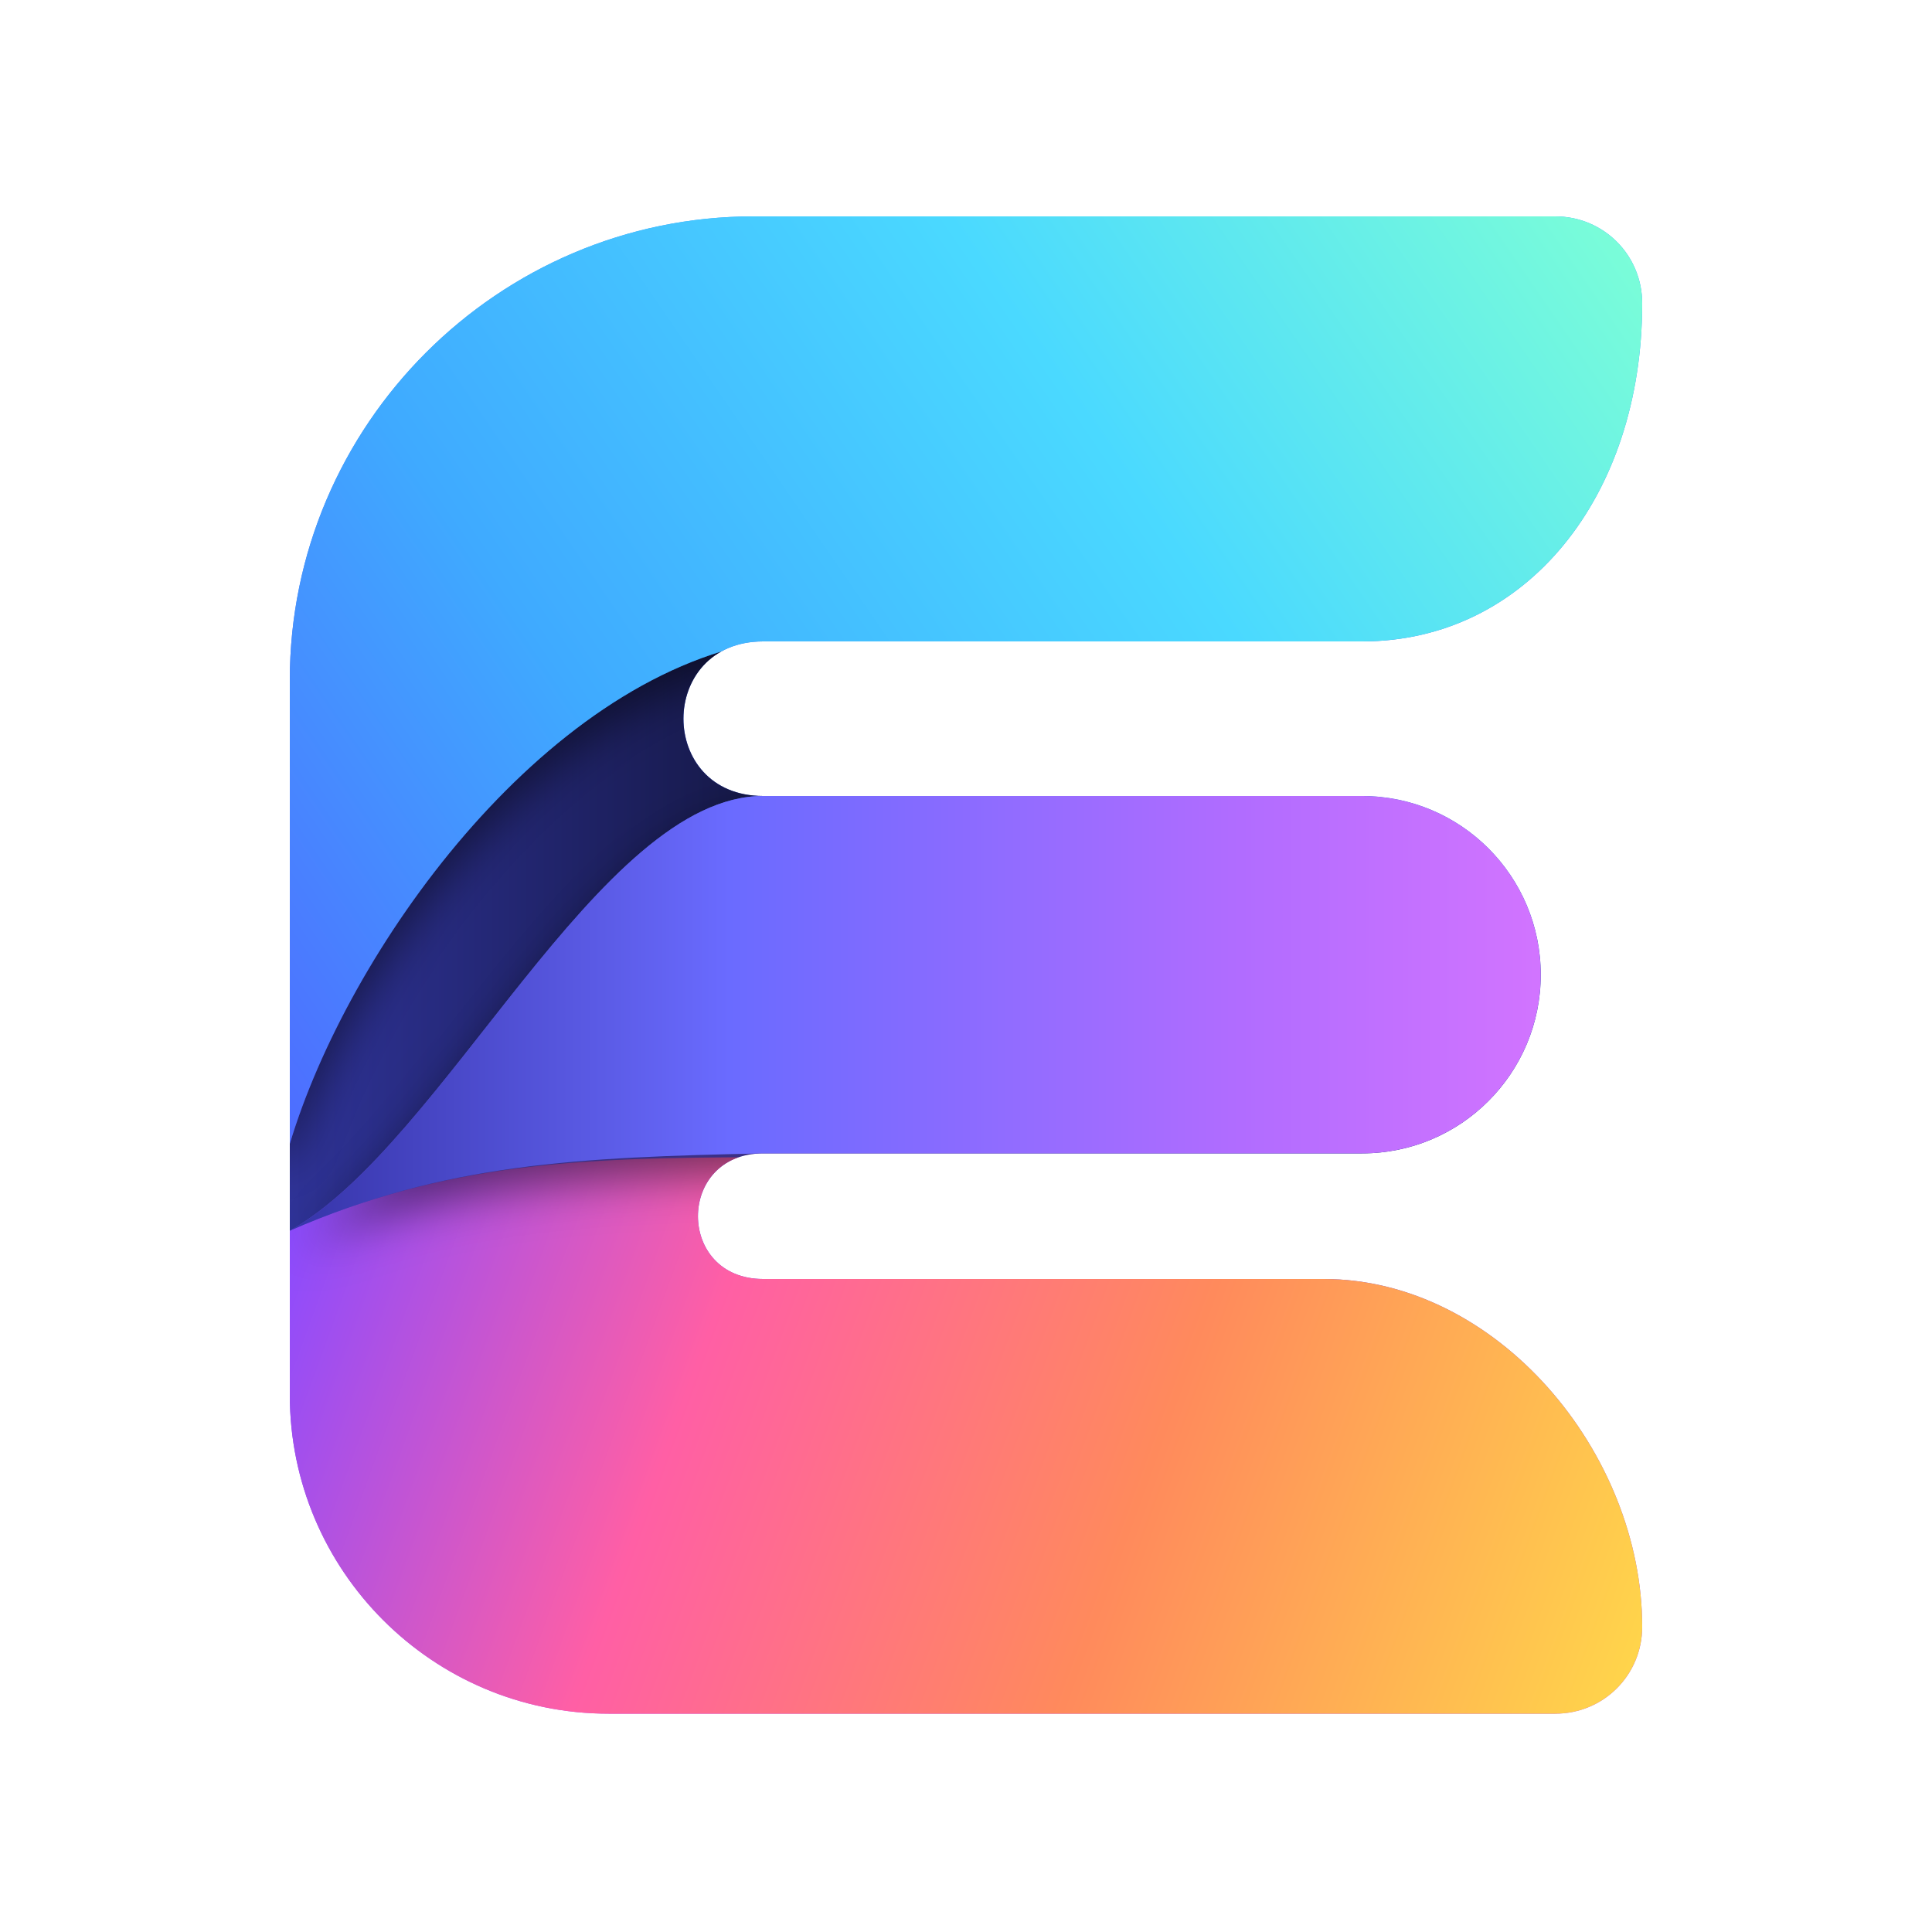
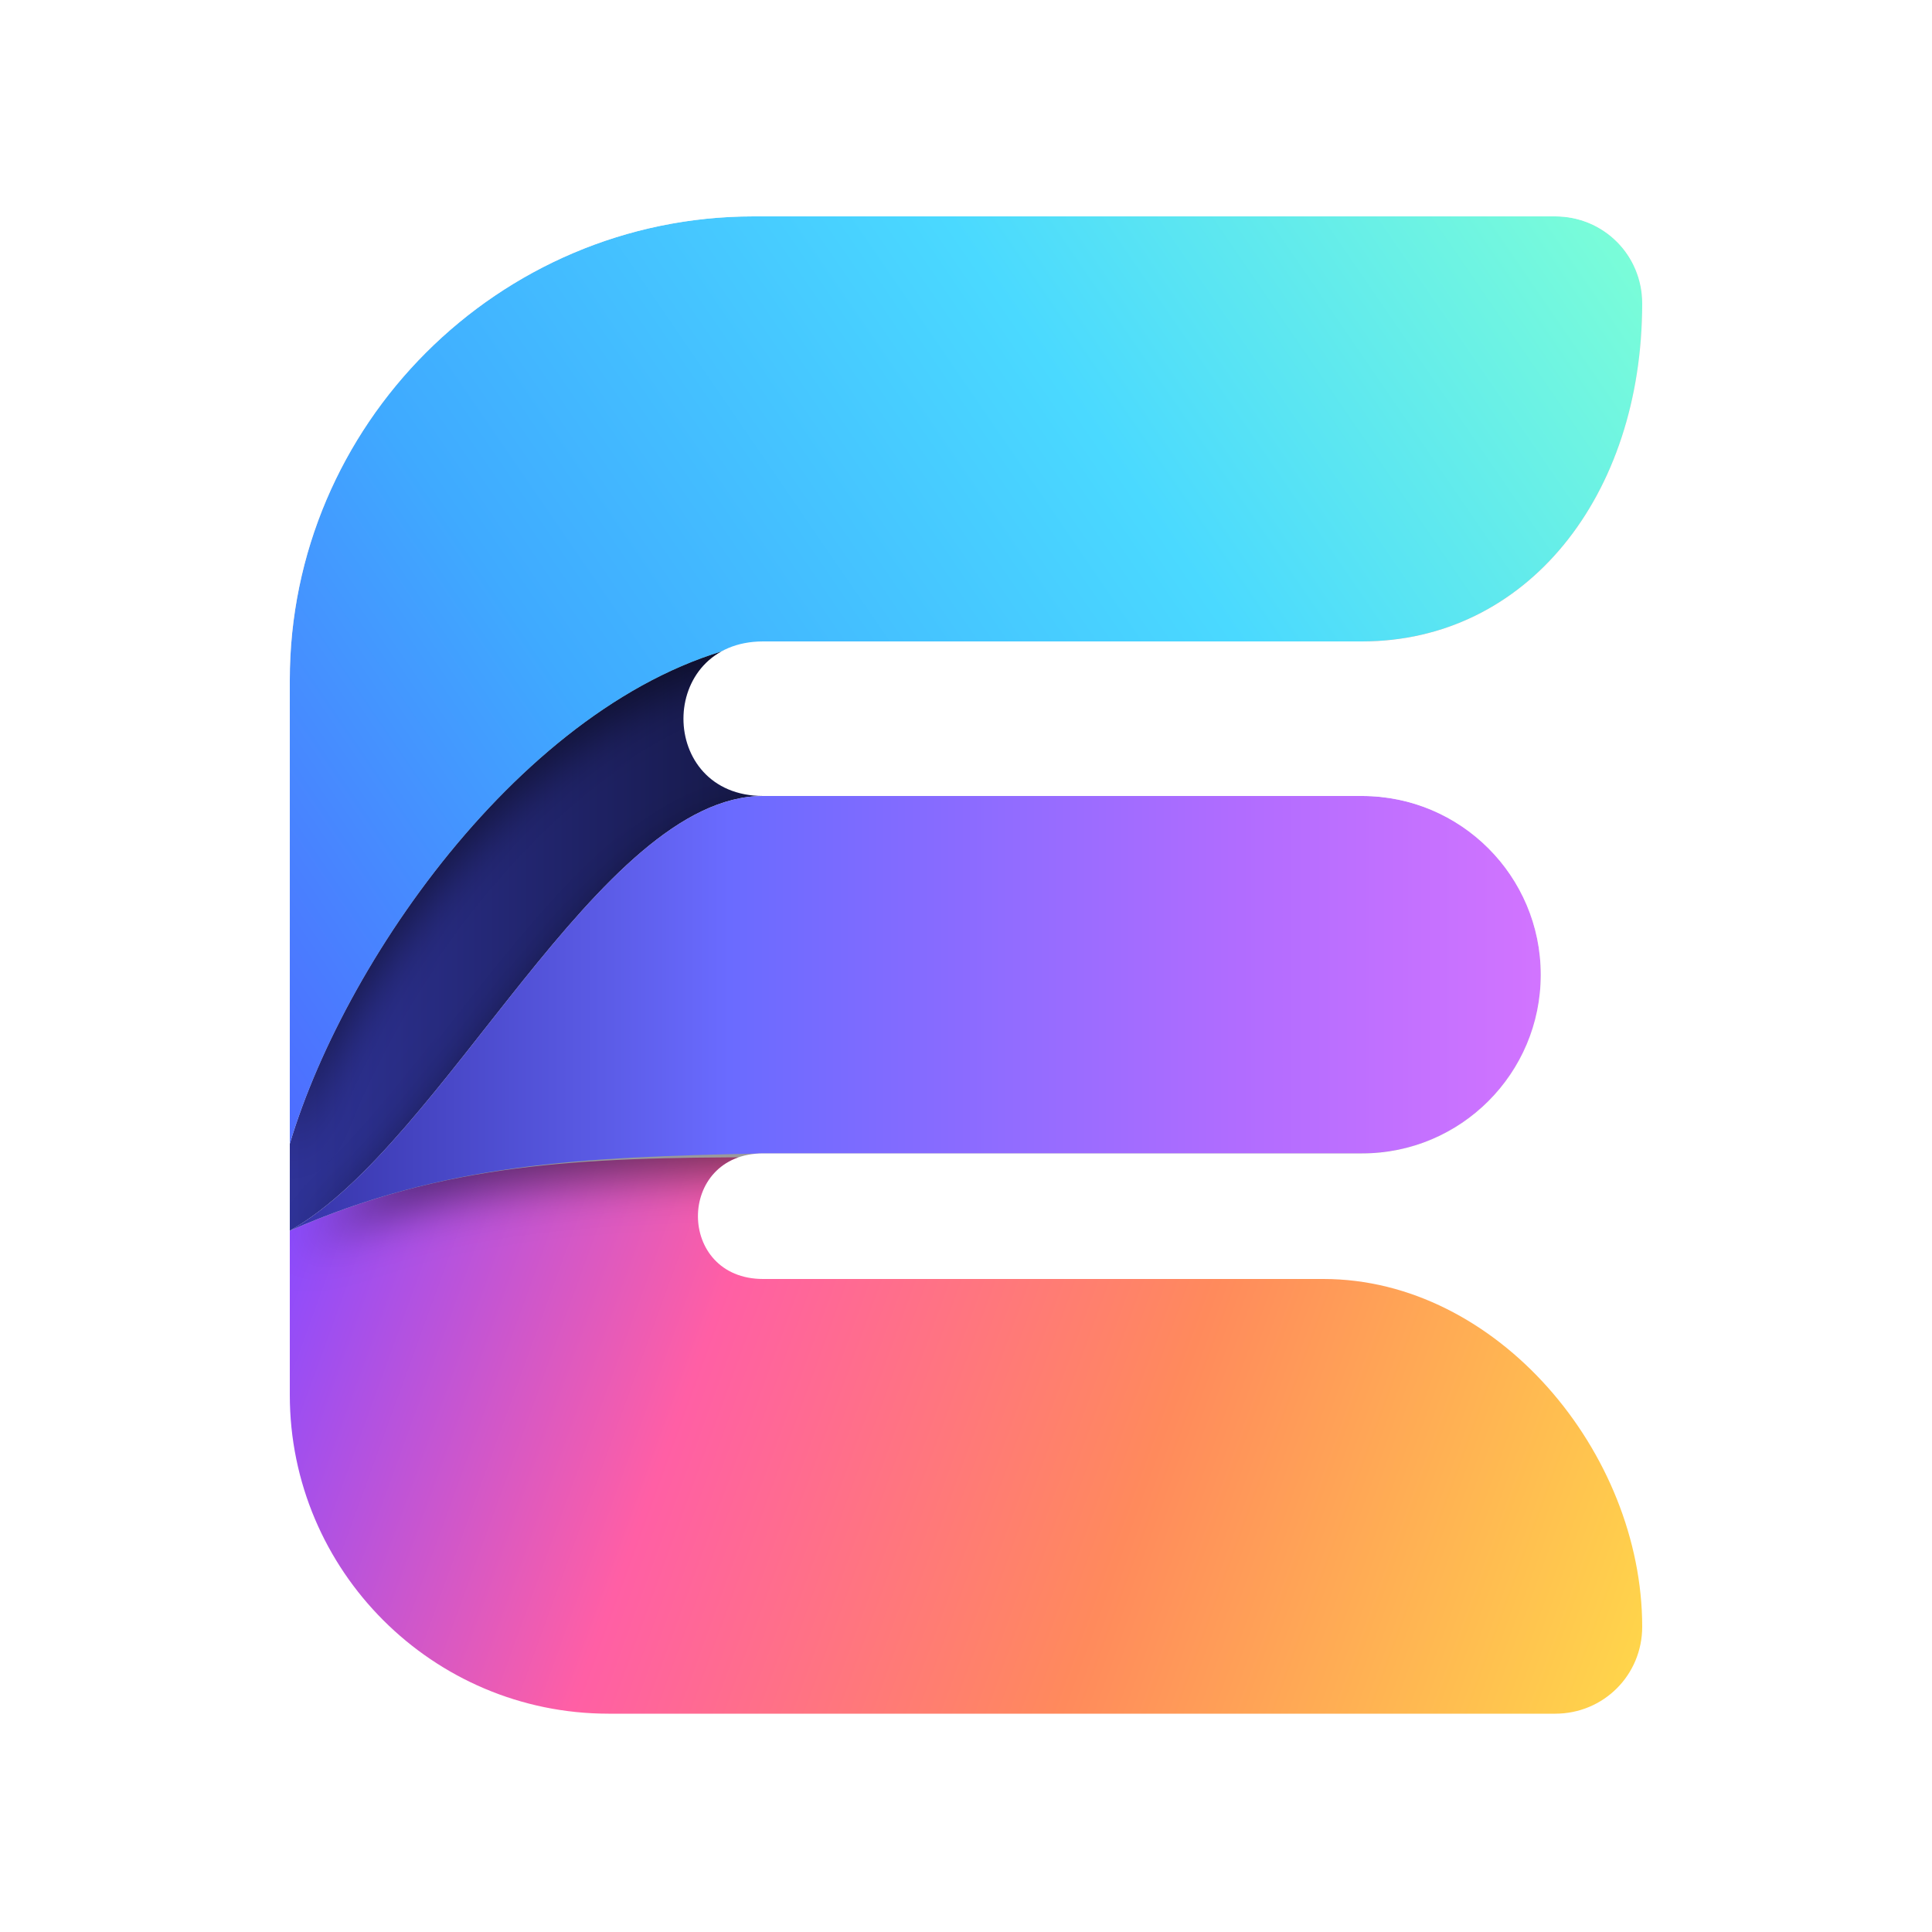
<svg xmlns="http://www.w3.org/2000/svg" viewBox="0 0 1000 1000" width="1000" height="1000">
  <defs>
-     <path id="sil" d="M0,240 C0,108 108,0 240,0 L655,0 C680,0 700,20 700,45 C700,145 640,220 555,220 L245,220 C190,220 190,300 245,300 L555,300 A92.5,92.5 0 0 1 555,485 L245,485 C200,485 200,550 245,550 L535,550 C625,550 700,640 700,730 C700,755 680,775 655,775 L165,775 C74,775 0,701 0,610 Z" />
-     <clipPath id="clip">
-       <use href="#sil" />
-     </clipPath>
-     <linearGradient id="base" x1="0" y1="0" x2="0" y2="1">
-       <stop offset="0" stop-color="#3A9CFF" />
-       <stop offset="0.6" stop-color="#5A4FD8" />
-       <stop offset="1" stop-color="#B84BFF" />
-     </linearGradient>
    <linearGradient id="top" gradientUnits="userSpaceOnUse" x1="0" y1="480" x2="700" y2="0">
      <stop offset="0" stop-color="#4E6CFF" />
      <stop offset="0.3" stop-color="#3FAAFF" />
      <stop offset="0.65" stop-color="#4AD9FF" />
      <stop offset="1" stop-color="#7DFFD6" />
    </linearGradient>
    <linearGradient id="fold" gradientUnits="userSpaceOnUse" x1="245" y1="0" x2="0" y2="0">
      <stop offset="0" stop-color="#151846" />
      <stop offset="1" stop-color="#2F3399" />
    </linearGradient>
    <linearGradient id="mid" gradientUnits="userSpaceOnUse" x1="0" y1="0" x2="650" y2="0">
      <stop offset="0" stop-color="#3634A8" />
      <stop offset="0.35" stop-color="#6A6BFF" />
      <stop offset="0.75" stop-color="#B06CFF" />
      <stop offset="1" stop-color="#D274FF" />
    </linearGradient>
    <linearGradient id="bot" gradientUnits="userSpaceOnUse" x1="0" y1="520" x2="700" y2="775">
      <stop offset="0" stop-color="#8B4BFF" />
      <stop offset="0.3" stop-color="#FF5FA5" />
      <stop offset="0.62" stop-color="#FF8A5C" />
      <stop offset="1" stop-color="#FFD84A" />
    </linearGradient>
    <filter id="drop" x="-10%" y="-20%" width="120%" height="150%" color-interpolation-filters="sRGB">
      <feGaussianBlur in="SourceAlpha" stdDeviation="12" />
      <feOffset dy="10" result="s" />
      <feComponentTransfer in="s" result="s2">
        <feFuncA type="linear" slope="0.5" />
      </feComponentTransfer>
      <feMerge>
        <feMergeNode in="s2" />
        <feMergeNode in="SourceGraphic" />
      </feMerge>
    </filter>
+     <clipPath id="sil">
+       <path d="M0,240 C0,108 108,0 240,0 L655,0 C680,0 700,20 700,45 C700,145 640,220 555,220 L245,220 C190,220 190,300 245,300 L555,300 A92.5,92.5 0 0 1 555,485 L245,485 C200,485 200,550 245,550 L535,550 C625,550 700,640 700,730 C700,755 680,775 655,775 L165,775 C74,775 0,701 0,610 Z" />
+     </clipPath>
  </defs>
  <g transform="translate(150 112)">
-     <g id="mark" clip-path="url(#clip)">
-       <use href="#sil" fill="url(#base)" />
-       <path fill="url(#bot)" d="M0,525 C80,490 150,487 245,487 L720,487 L720,800 L-10,800 Z" />
+     <g id="mark" clip-path="url(#sil)">
+       <path fill="url(#bot)" d="M0,525 C80,490 150,487 245,487 L245,485 C200,485 200,550 245,550 L535,550 C625,550 700,640 700,730 C700,755 680,775 655,775 L165,775 C74,775 0,701 0,610 Z" />
      <path fill="url(#fold)" d="M245,220 C130,240 30,380 0,480 L0,525 C80,480 160,300 245,300 Z" />
      <g filter="url(#drop)">
-         <path fill="url(#top)" d="M-10,-10 L720,-10 L720,220 L245,220 C130,240 30,380 0,480 L-10,480 Z" />
+         <path fill="url(#top)" d="M0,240 C0,108 108,0 240,0 L655,0 C680,0 700,20 700,45 C700,145 640,220 555,220 L245,220 C130,240 30,380 0,480 Z" />
      </g>
      <g filter="url(#drop)">
        <path fill="url(#mid)" d="M245,300 L555,300 A92.5,92.5 0 0 1 555,485 L245,485 C150,487 80,490 0,525 C80,480 160,300 245,300 Z" />
      </g>
    </g>
  </g>
</svg>
